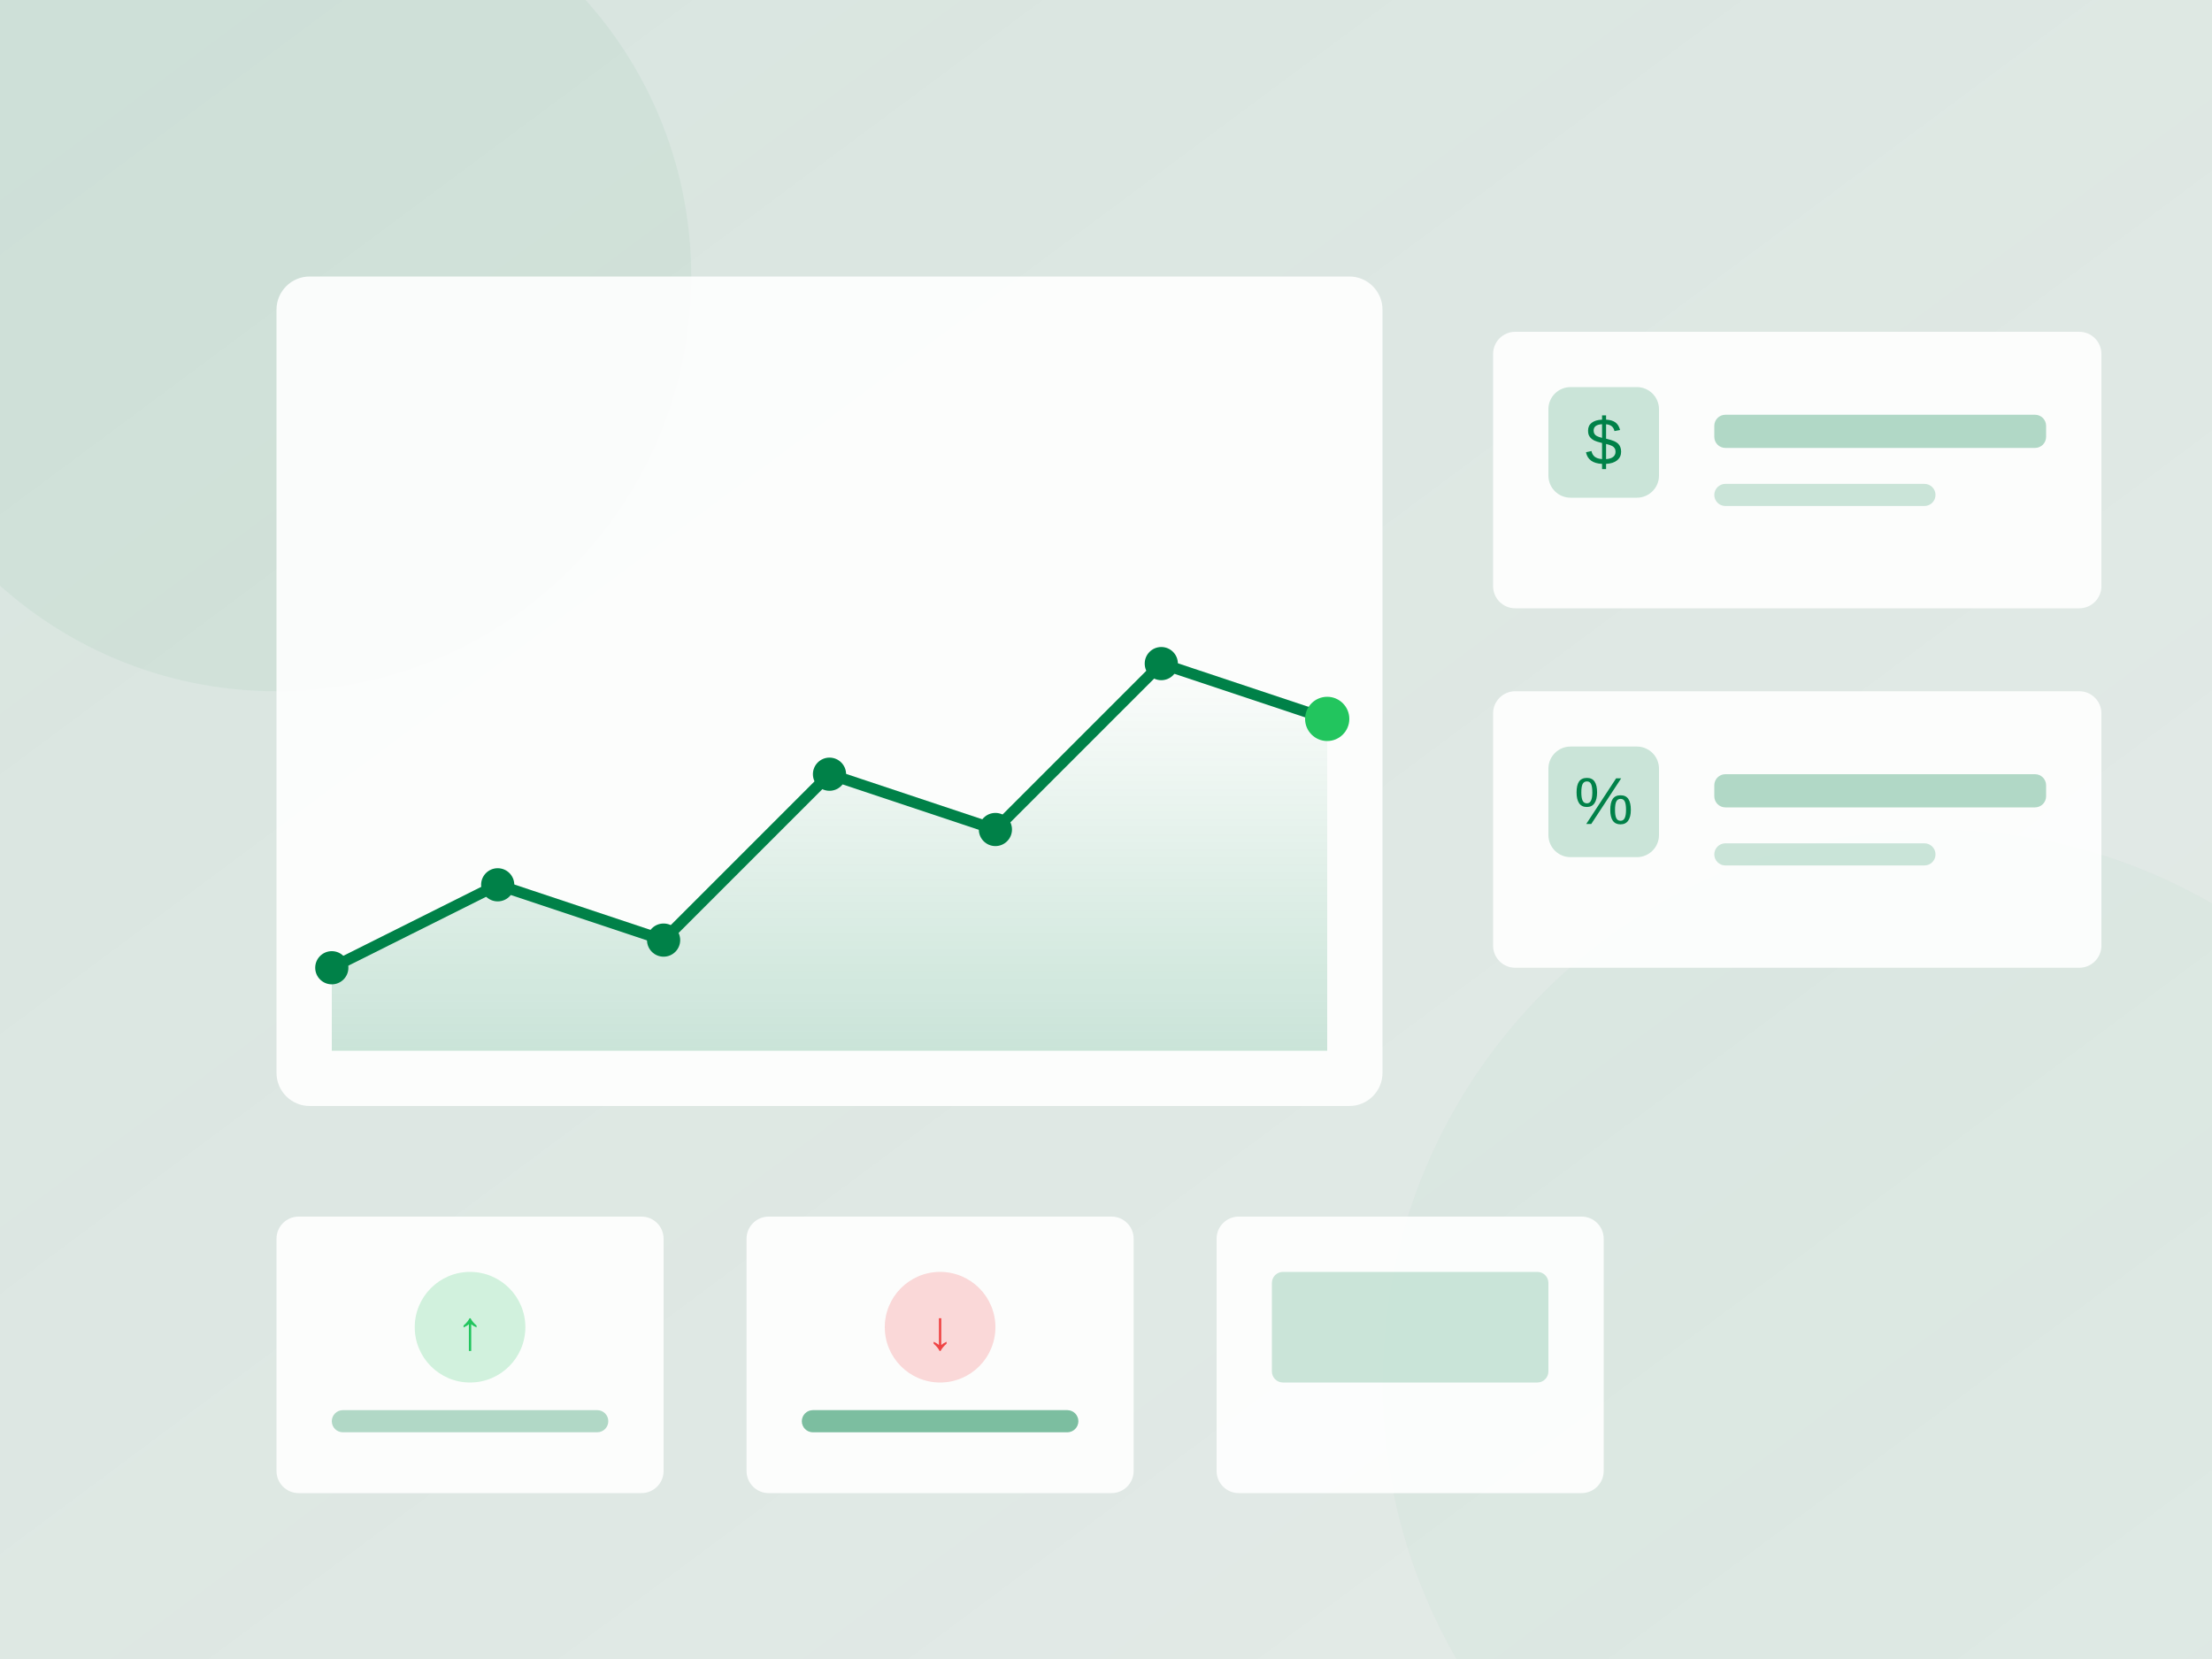
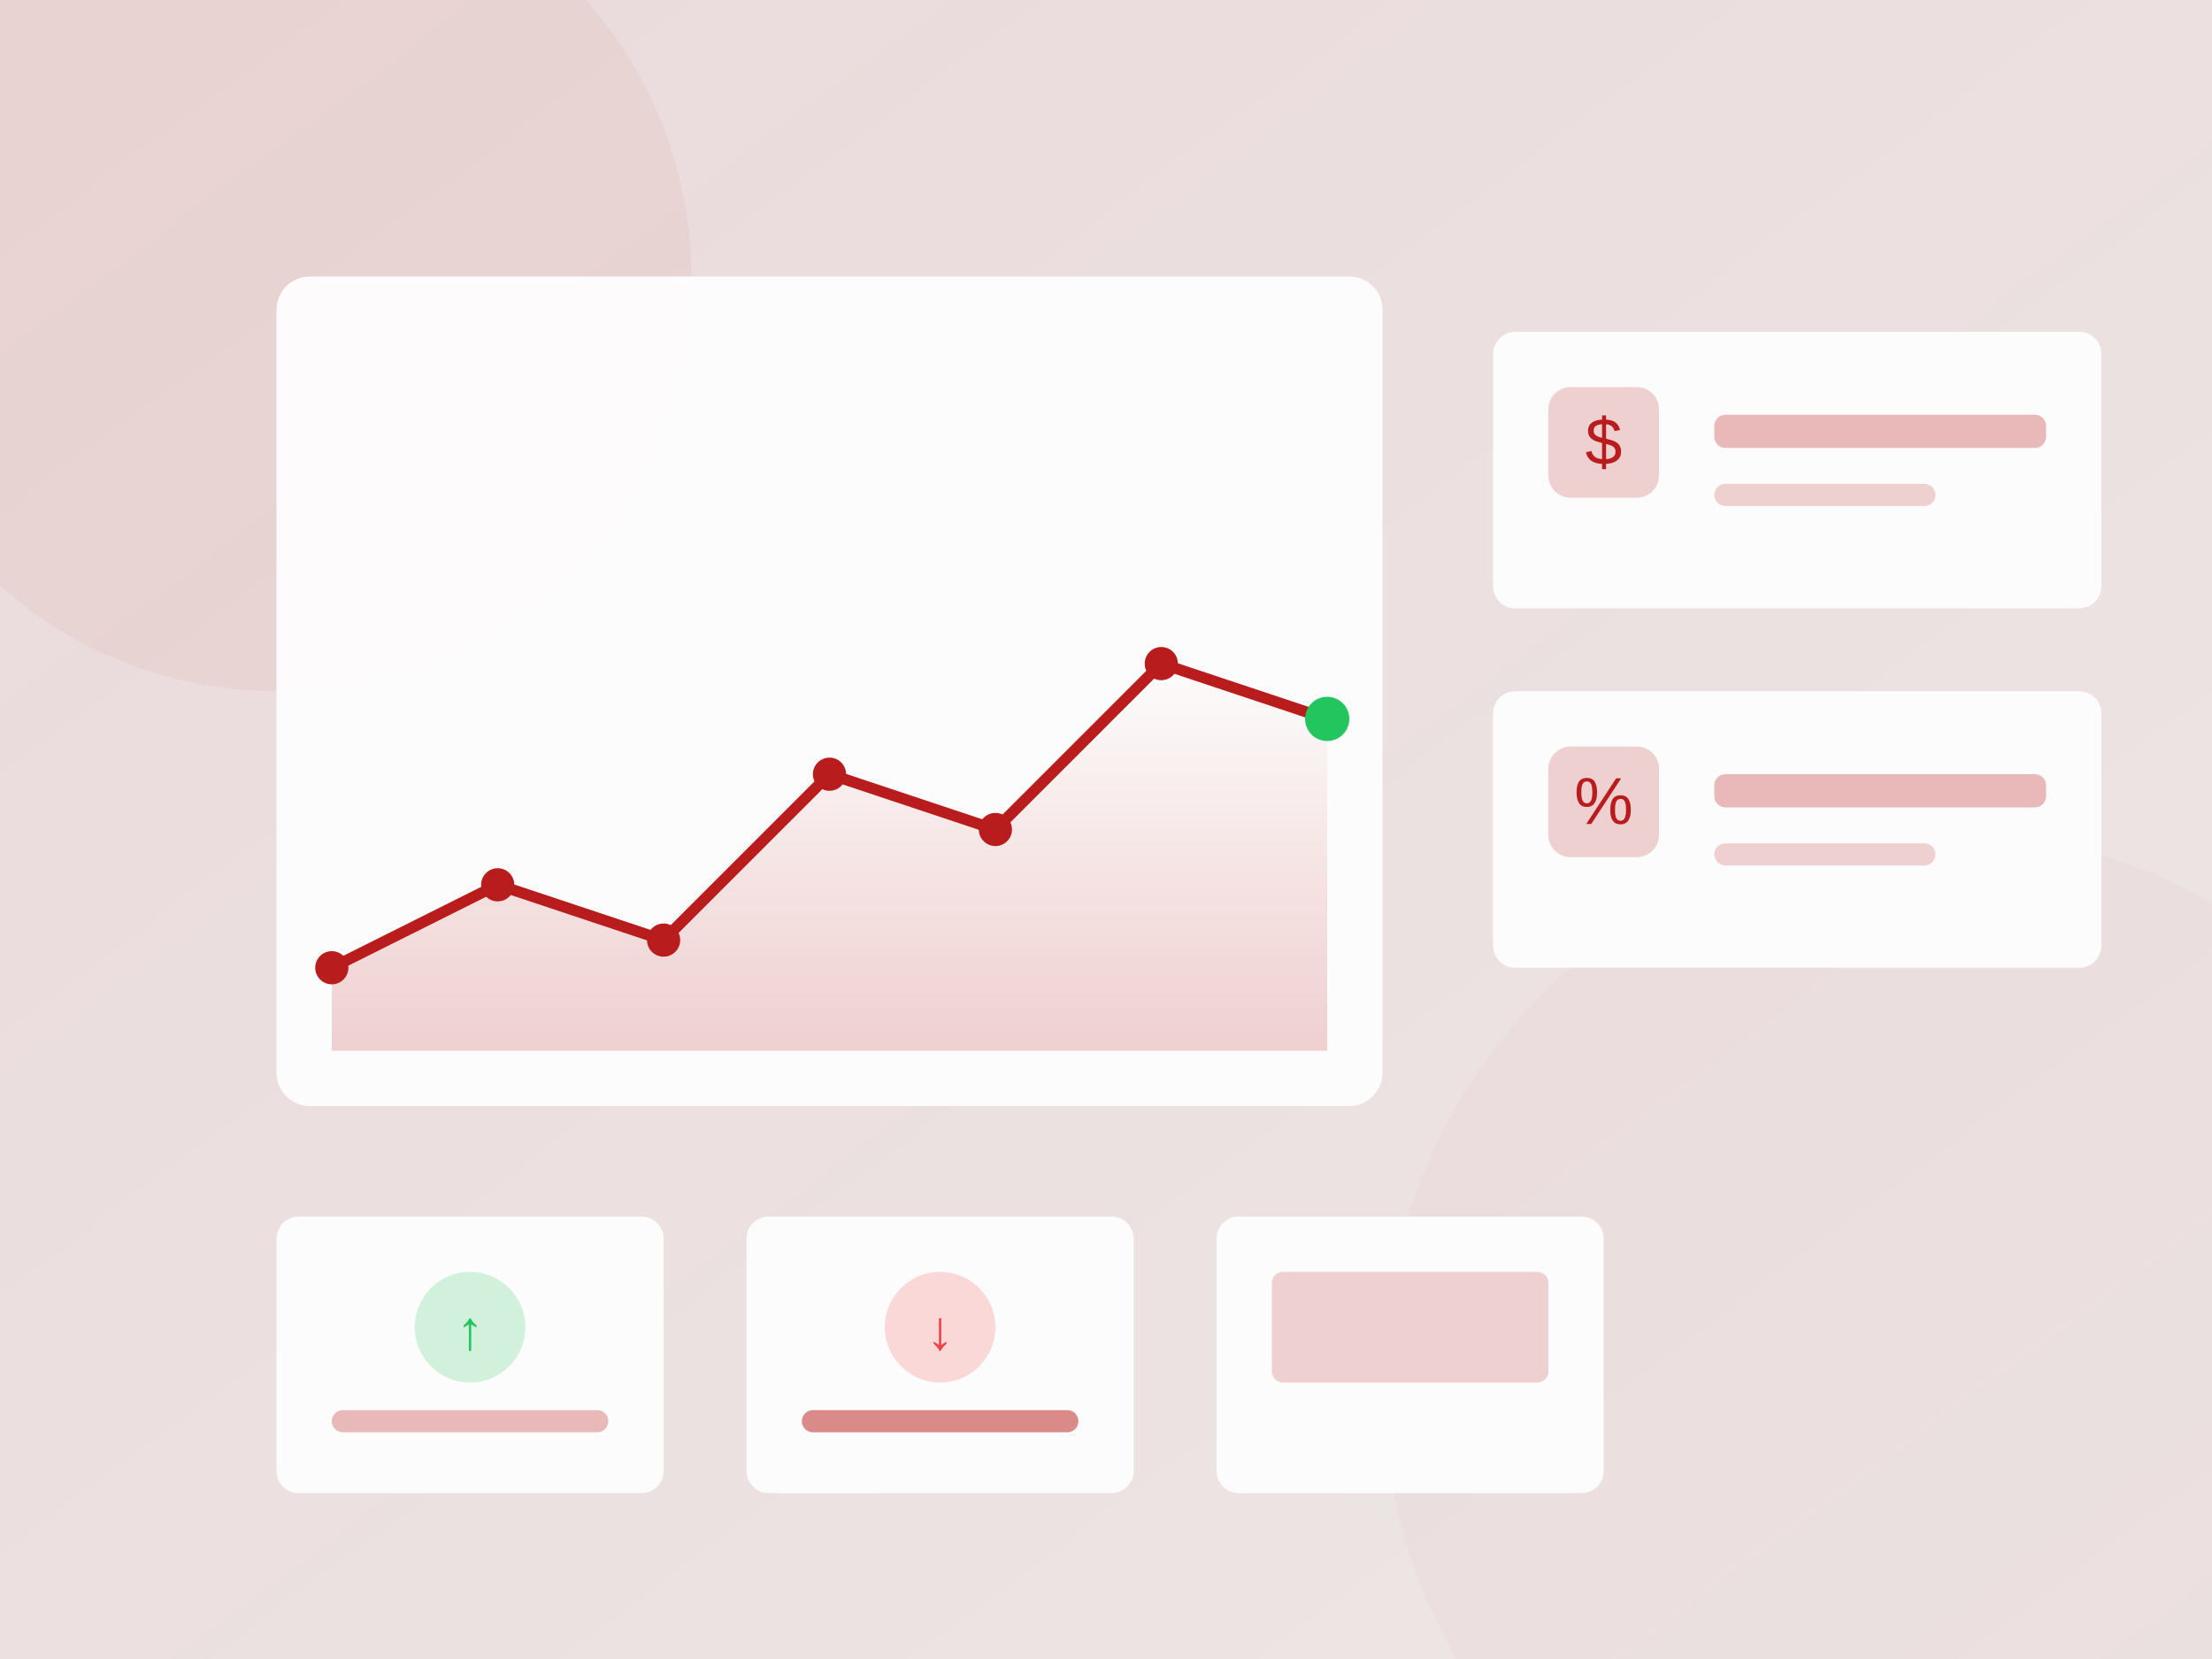
<svg xmlns="http://www.w3.org/2000/svg" width="800" height="600" viewBox="0 0 800 600" fill="none">
  <defs>
    <linearGradient id="bg-gradient" x1="0%" y1="0%" x2="100%" y2="100%">
-       <stop offset="0%" style="stop-color:#008148;stop-opacity:0.1" />
-       <stop offset="100%" style="stop-color:#008148;stop-opacity:0.05" />
+       <stop offset="0%" style="stop-color:#B91C1C;stop-opacity:0.1" />
+       <stop offset="100%" style="stop-color:#B91C1C;stop-opacity:0.05" />
    </linearGradient>
    <linearGradient id="chart-gradient" x1="0%" y1="100%" x2="0%" y2="0%">
-       <stop offset="0%" style="stop-color:#008148;stop-opacity:0.2" />
-       <stop offset="100%" style="stop-color:#008148;stop-opacity:0" />
+       <stop offset="0%" style="stop-color:#B91C1C;stop-opacity:0.2" />
+       <stop offset="100%" style="stop-color:#B91C1C;stop-opacity:0" />
    </linearGradient>
  </defs>
  <rect width="800" height="600" fill="url(#bg-gradient)" />
-   <circle cx="100" cy="100" r="150" fill="#008148" opacity="0.05" />
-   <circle cx="700" cy="500" r="200" fill="#008148" opacity="0.03" />
+   <circle cx="100" cy="100" r="150" fill="#B91C1C" opacity="0.05" />
+   <circle cx="700" cy="500" r="200" fill="#B91C1C" opacity="0.03" />
  <rect x="100" y="100" width="400" height="300" rx="12" fill="white" fill-opacity="0.9" filter="url(#shadow)" />
-   <path d="M120 350 L180 320 L240 340 L300 280 L360 300 L420 240 L480 260" fill="none" stroke="#008148" stroke-width="4" stroke-linecap="round" stroke-linejoin="round" />
+   <path d="M120 350 L180 320 L240 340 L300 280 L360 300 L420 240 L480 260" fill="none" stroke="#B91C1C" stroke-width="4" stroke-linecap="round" stroke-linejoin="round" />
  <path d="M120 350 L180 320 L240 340 L300 280 L360 300 L420 240 L480 260 L480 380 L120 380 Z" fill="url(#chart-gradient)" />
-   <circle cx="120" cy="350" r="6" fill="#008148" />
-   <circle cx="180" cy="320" r="6" fill="#008148" />
-   <circle cx="240" cy="340" r="6" fill="#008148" />
-   <circle cx="300" cy="280" r="6" fill="#008148" />
-   <circle cx="360" cy="300" r="6" fill="#008148" />
-   <circle cx="420" cy="240" r="6" fill="#008148" />
+   <circle cx="120" cy="350" r="6" fill="#B91C1C" />
+   <circle cx="180" cy="320" r="6" fill="#B91C1C" />
+   <circle cx="240" cy="340" r="6" fill="#B91C1C" />
+   <circle cx="300" cy="280" r="6" fill="#B91C1C" />
+   <circle cx="360" cy="300" r="6" fill="#B91C1C" />
+   <circle cx="420" cy="240" r="6" fill="#B91C1C" />
  <circle cx="480" cy="260" r="8" fill="#22c55e" />
  <rect x="540" y="120" width="220" height="100" rx="8" fill="white" fill-opacity="0.9" />
-   <rect x="560" y="140" width="40" height="40" rx="8" fill="#008148" opacity="0.2" />
-   <text x="580" y="168" font-family="Arial" font-size="24" fill="#008148" text-anchor="middle">$</text>
-   <rect x="620" y="150" width="120" height="12" rx="4" fill="#008148" opacity="0.3" />
-   <rect x="620" y="175" width="80" height="8" rx="4" fill="#008148" opacity="0.2" />
+   <rect x="560" y="140" width="40" height="40" rx="8" fill="#B91C1C" opacity="0.2" />
+   <text x="580" y="168" font-family="Arial" font-size="24" fill="#B91C1C" text-anchor="middle">$</text>
+   <rect x="620" y="150" width="120" height="12" rx="4" fill="#B91C1C" opacity="0.3" />
+   <rect x="620" y="175" width="80" height="8" rx="4" fill="#B91C1C" opacity="0.2" />
  <rect x="540" y="250" width="220" height="100" rx="8" fill="white" fill-opacity="0.9" />
-   <rect x="560" y="270" width="40" height="40" rx="8" fill="#008148" opacity="0.2" />
-   <text x="580" y="298" font-family="Arial" font-size="24" fill="#008148" text-anchor="middle">%</text>
-   <rect x="620" y="280" width="120" height="12" rx="4" fill="#008148" opacity="0.3" />
-   <rect x="620" y="305" width="80" height="8" rx="4" fill="#008148" opacity="0.2" />
+   <rect x="560" y="270" width="40" height="40" rx="8" fill="#B91C1C" opacity="0.2" />
+   <text x="580" y="298" font-family="Arial" font-size="24" fill="#B91C1C" text-anchor="middle">%</text>
+   <rect x="620" y="280" width="120" height="12" rx="4" fill="#B91C1C" opacity="0.3" />
+   <rect x="620" y="305" width="80" height="8" rx="4" fill="#B91C1C" opacity="0.2" />
  <rect x="100" y="440" width="140" height="100" rx="8" fill="white" fill-opacity="0.9" />
  <circle cx="170" cy="480" r="20" fill="#22c55e" opacity="0.2" />
  <text x="170" y="488" font-family="Arial" font-size="20" fill="#22c55e" text-anchor="middle">↑</text>
-   <rect x="120" y="510" width="100" height="8" rx="4" fill="#008148" opacity="0.3" />
+   <rect x="120" y="510" width="100" height="8" rx="4" fill="#B91C1C" opacity="0.3" />
  <rect x="270" y="440" width="140" height="100" rx="8" fill="white" fill-opacity="0.9" />
  <circle cx="340" cy="480" r="20" fill="#ef4444" opacity="0.2" />
  <text x="340" y="488" font-family="Arial" font-size="20" fill="#ef4444" text-anchor="middle">↓</text>
-   <rect x="290" y="510" width="100" height="8" rx="4" fill="#008148" opacity="0.3" />
+   <rect x="290" y="510" width="100" height="8" rx="4" fill="#B91C1C" opacity="0.3" />
  <rect x="440" y="440" width="140" height="100" rx="8" fill="white" fill-opacity="0.9" />
-   <rect x="460" y="460" width="100" height="40" rx="4" fill="#008148" opacity="0.2" />
-   <rect x="290" y="510" width="100" height="8" rx="4" fill="#008148" opacity="0.3" />
+   <rect x="460" y="460" width="100" height="40" rx="4" fill="#B91C1C" opacity="0.2" />
+   <rect x="290" y="510" width="100" height="8" rx="4" fill="#B91C1C" opacity="0.3" />
</svg>
